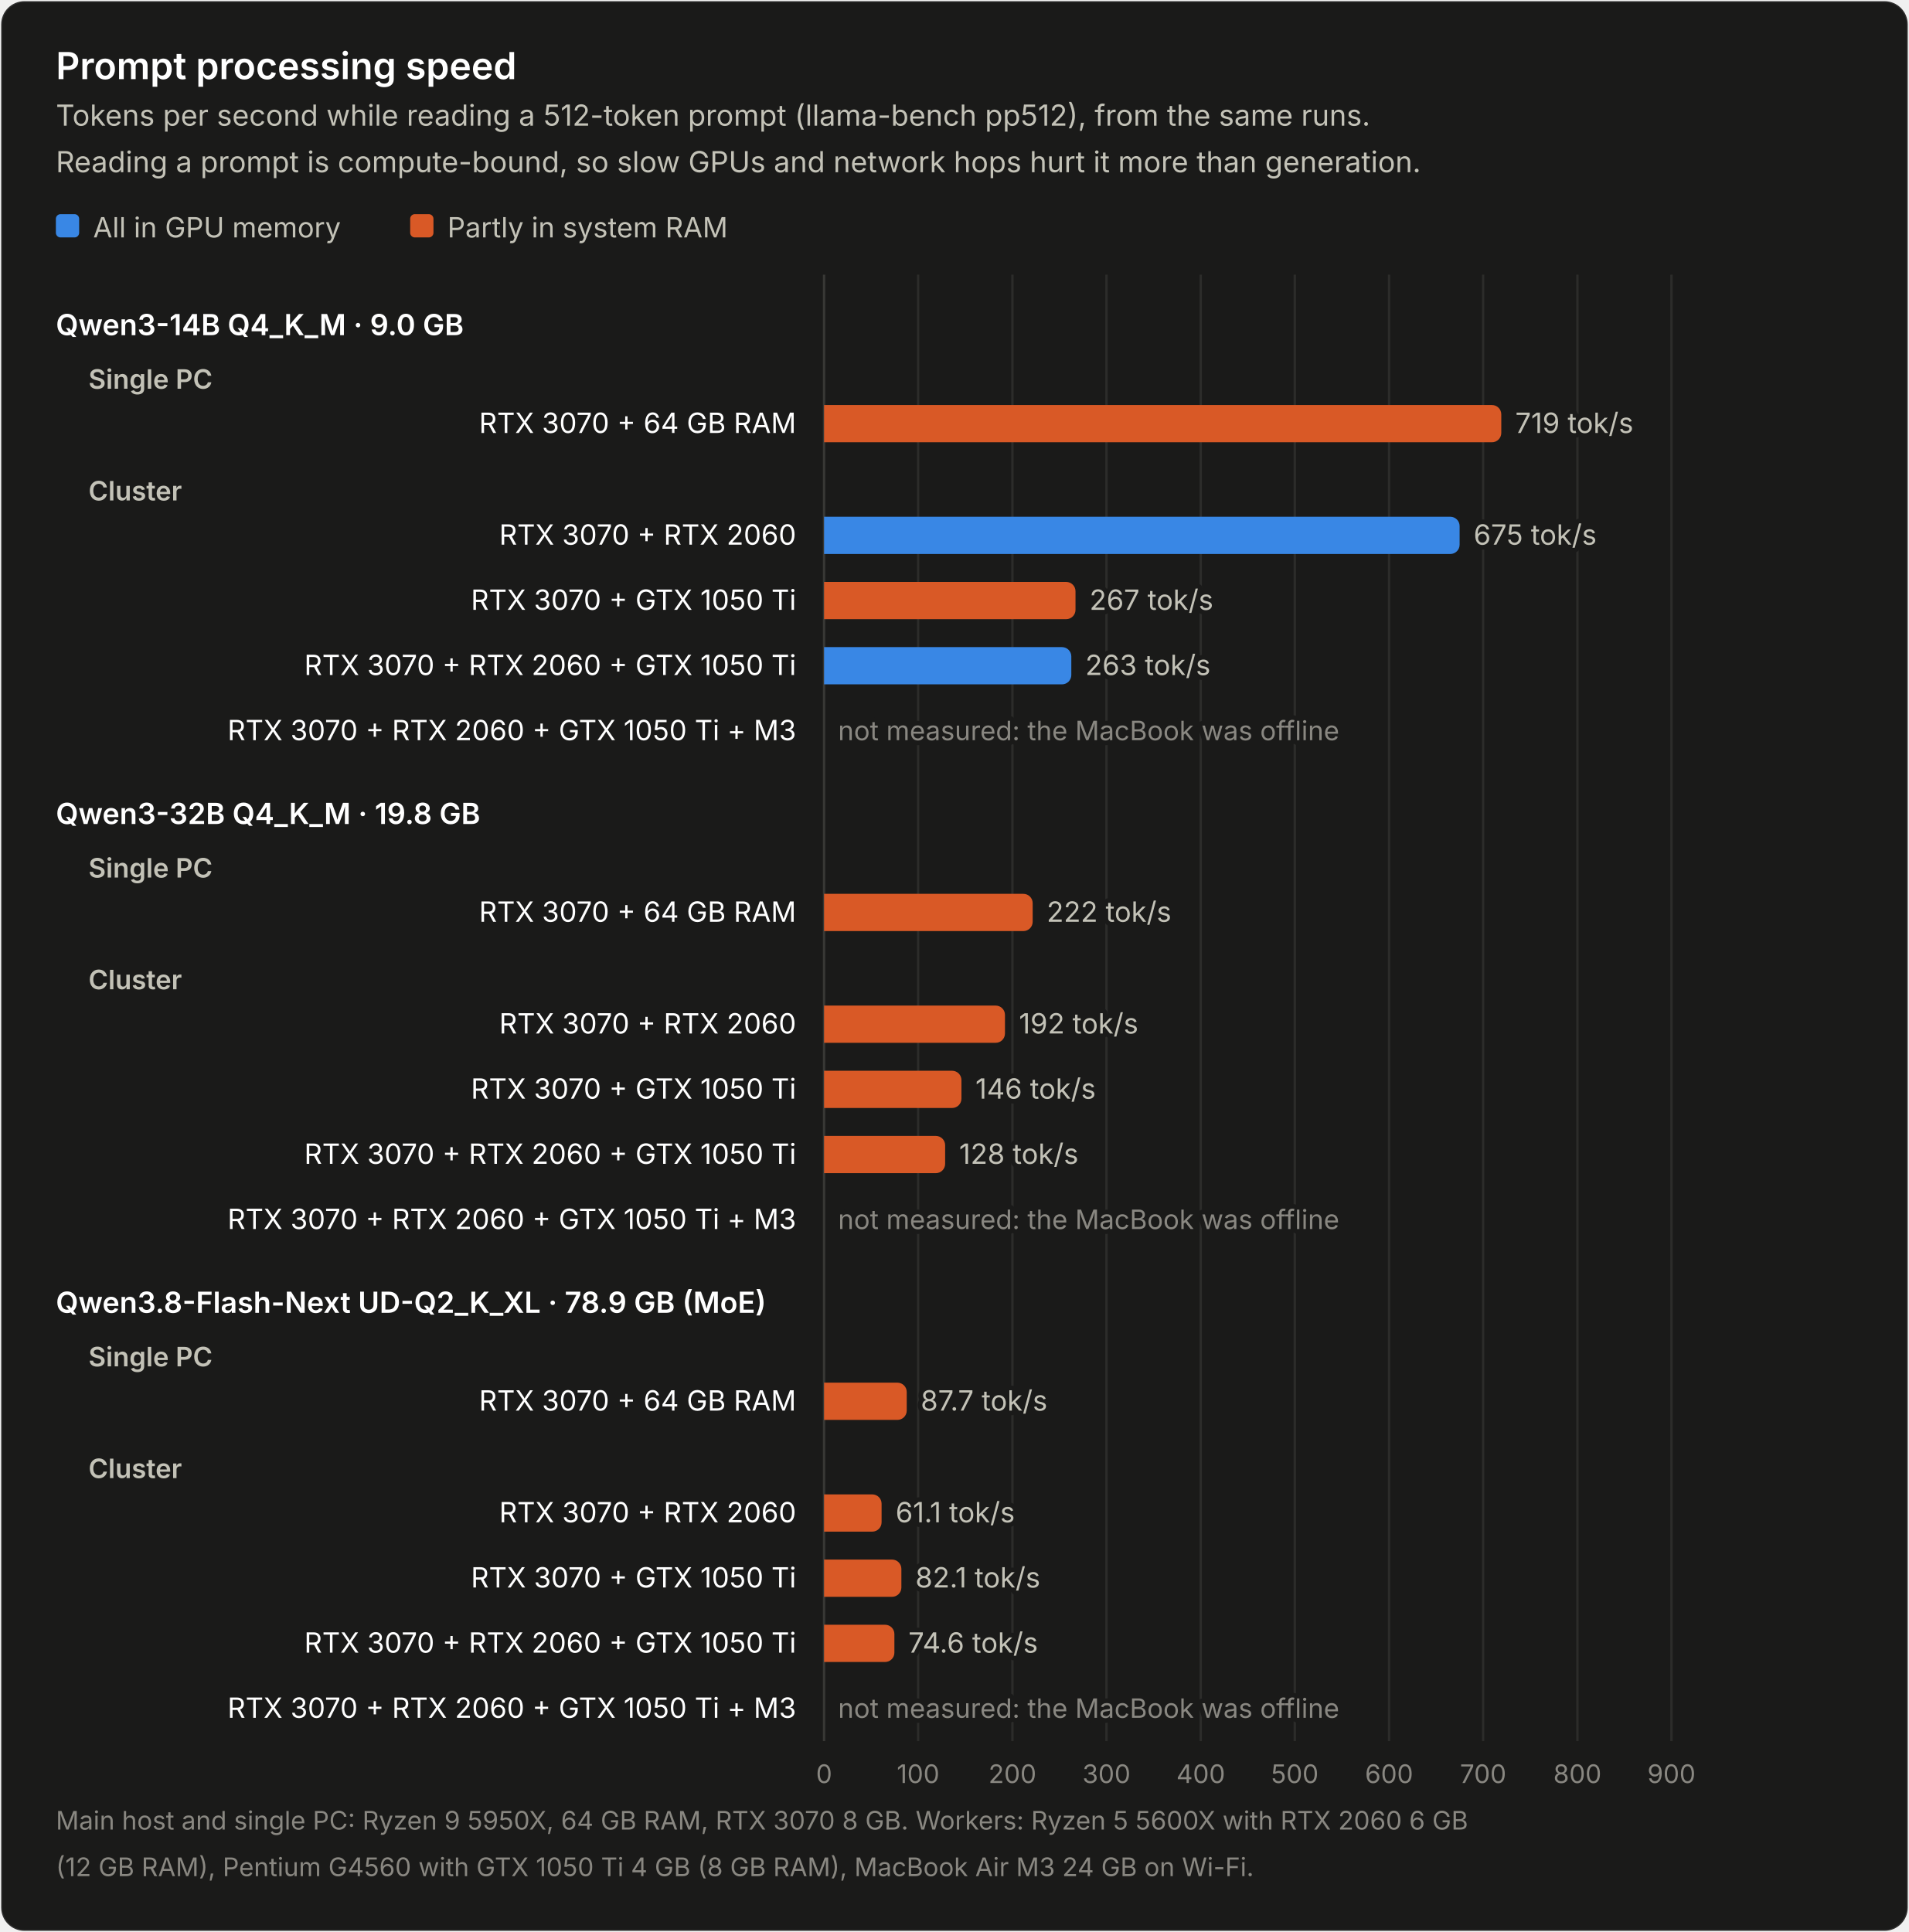
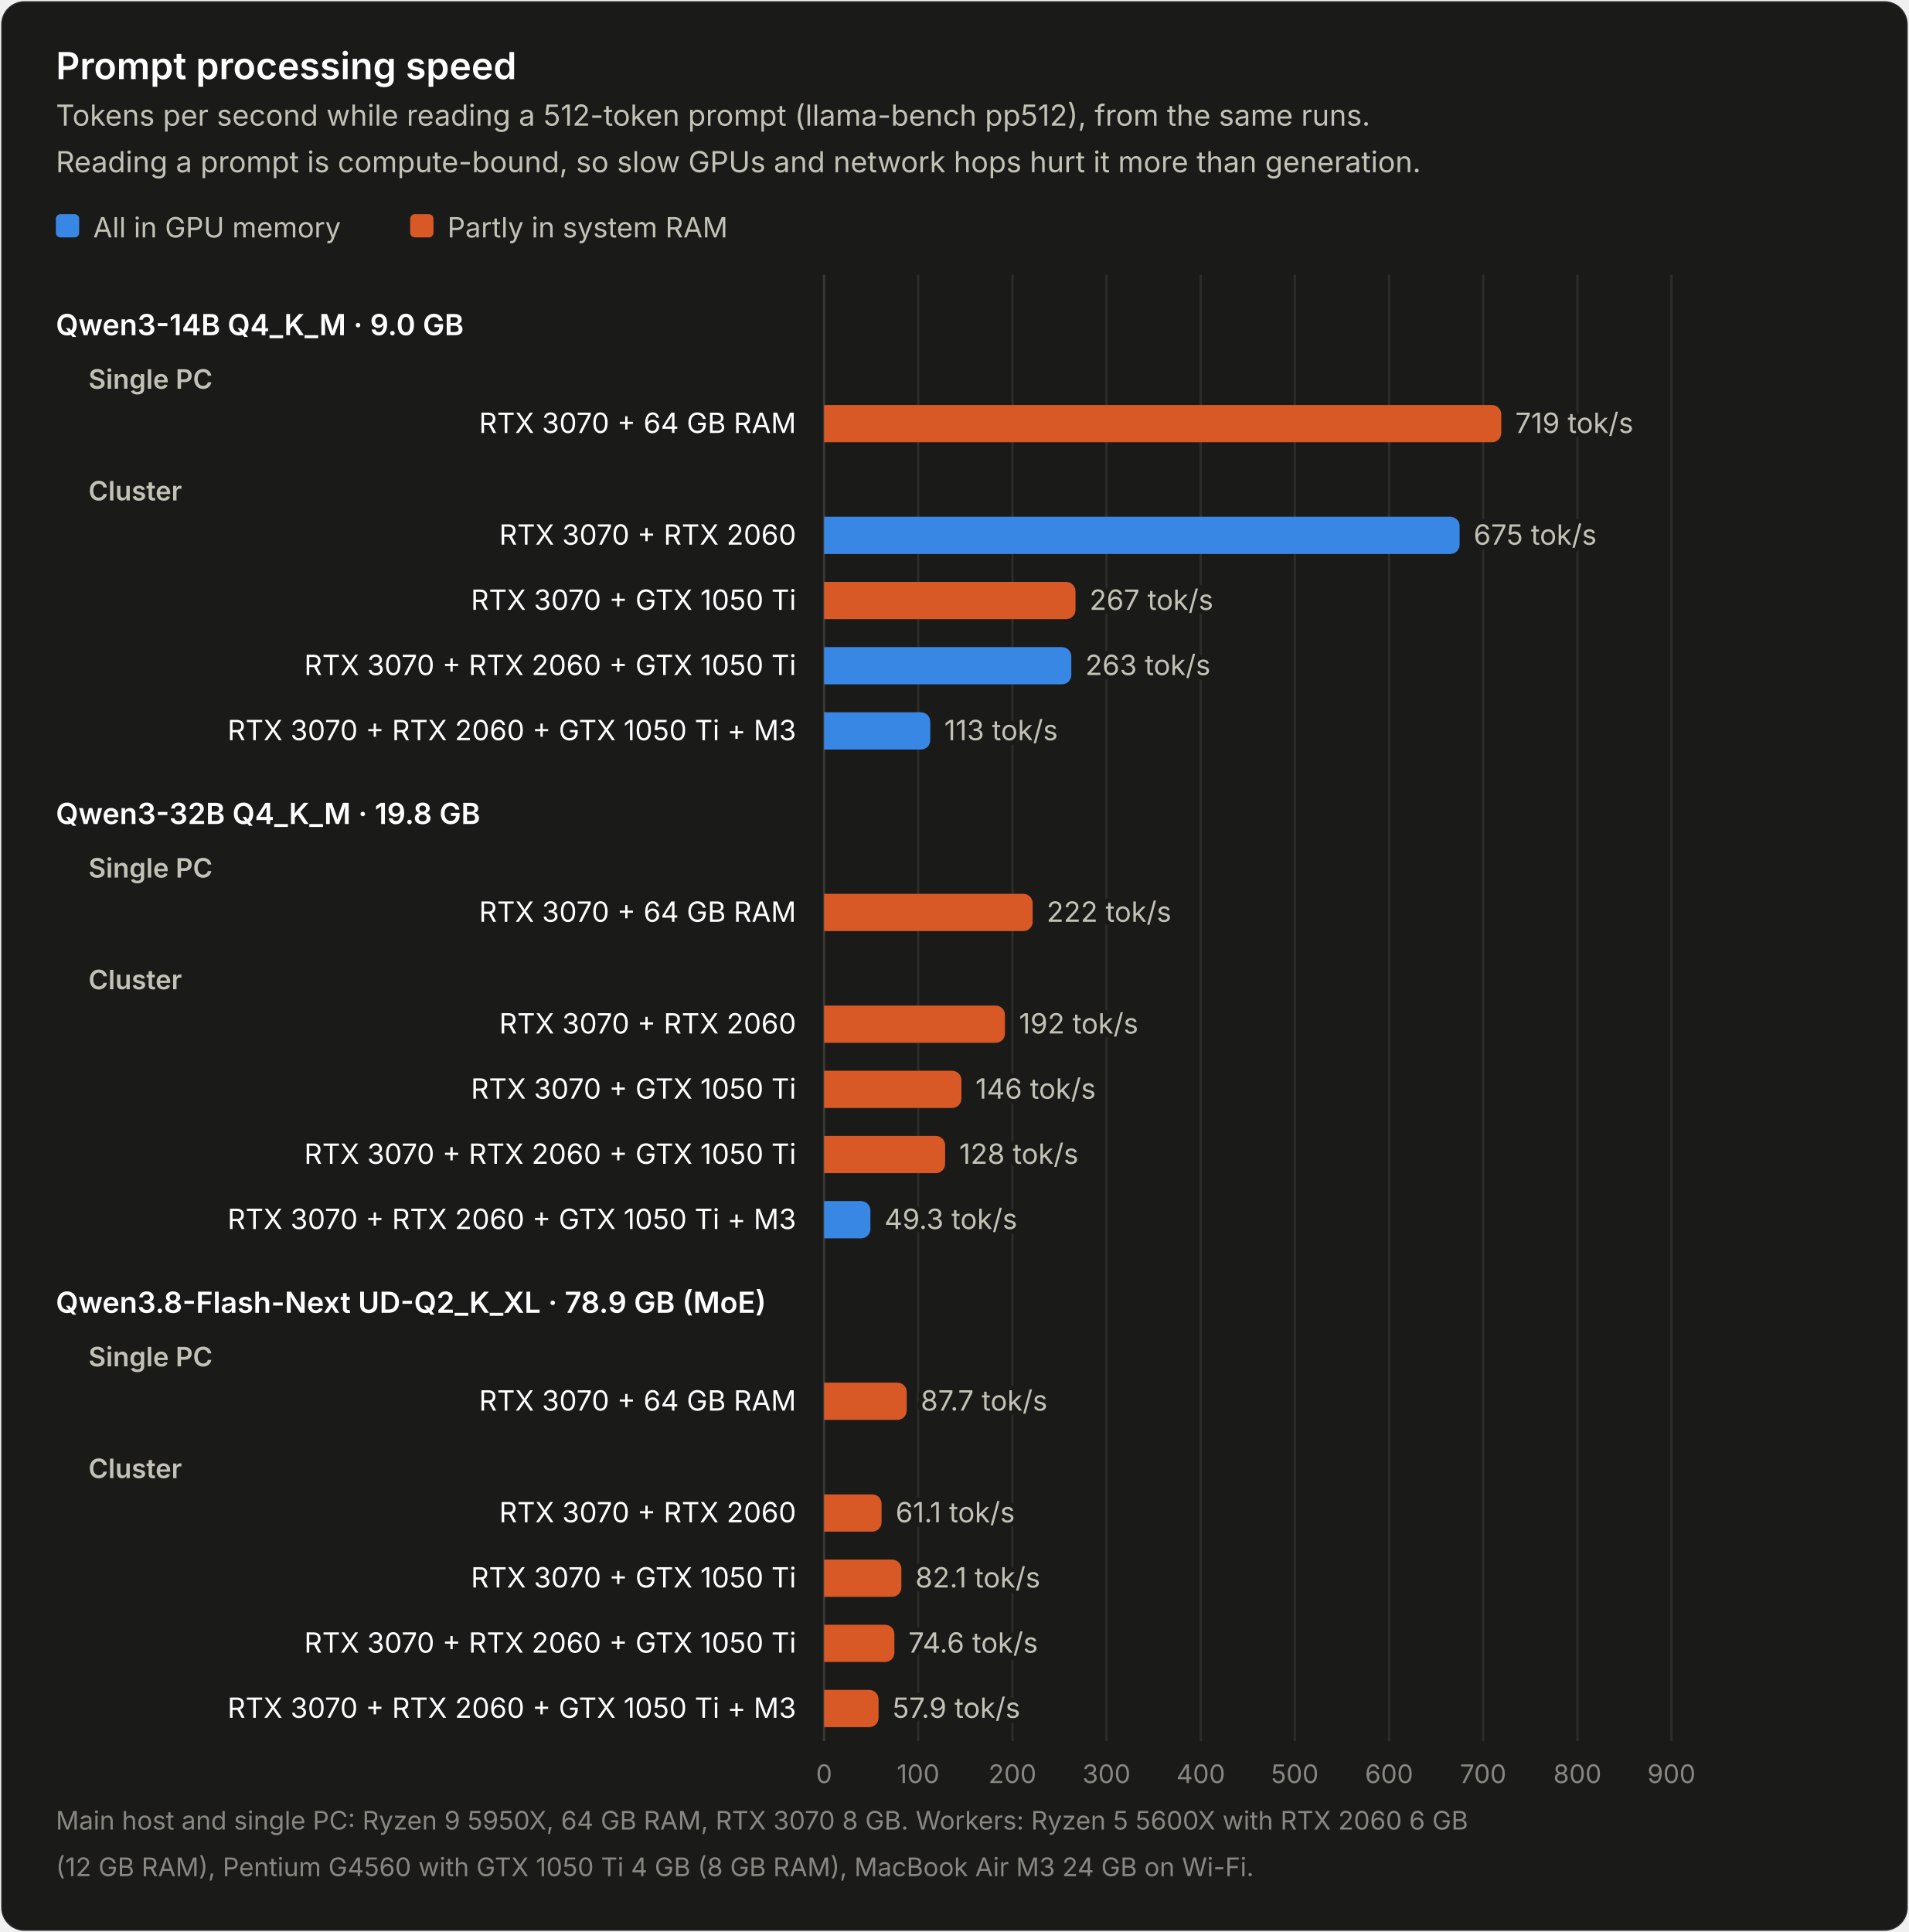
<svg xmlns="http://www.w3.org/2000/svg" width="820" height="830" viewBox="0 0 820 830" role="img" aria-labelledby="t-prompt-speed" font-family="system-ui, -apple-system, 'Segoe UI', sans-serif">
  <rect x="0.5" y="0.5" width="819" height="829" rx="10" fill="#1a1a19" stroke="rgba(255,255,255,0.10)" />
  <text x="24.0" y="34.0" font-size="16" font-weight="600" fill="#ffffff" text-anchor="start" style="">Prompt processing speed</text>
  <text x="24.0" y="54.0" font-size="12.5" font-weight="400" fill="#c3c2b7" text-anchor="start" style="">Tokens per second while reading a 512-token prompt (llama-bench pp512), from the same runs.</text>
  <text x="24.0" y="74.0" font-size="12.5" font-weight="400" fill="#c3c2b7" text-anchor="start" style="">Reading a prompt is compute-bound, so slow GPUs and network hops hurt it more than generation.</text>
  <rect x="24" y="92" width="10" height="10" rx="2" fill="#3987e5" />
  <text x="40.0" y="102.0" font-size="12" font-weight="400" fill="#c3c2b7" text-anchor="start" style="">All in GPU memory</text>
  <rect x="176.2" y="92" width="10" height="10" rx="2" fill="#d95926" />
  <text x="192.2" y="102.0" font-size="12" font-weight="400" fill="#c3c2b7" text-anchor="start" style="">Partly in system RAM</text>
  <line x1="354.0" y1="118.0" x2="354.0" y2="748.0" stroke="#383835" stroke-width="1" />
  <text x="354.0" y="766.0" font-size="11" font-weight="400" fill="#898781" text-anchor="middle" style="font-variant-numeric: tabular-nums;">0</text>
  <line x1="394.4" y1="118.0" x2="394.4" y2="748.0" stroke="#2c2c2a" stroke-width="1" />
  <text x="394.4" y="766.0" font-size="11" font-weight="400" fill="#898781" text-anchor="middle" style="font-variant-numeric: tabular-nums;">100</text>
  <line x1="434.9" y1="118.0" x2="434.9" y2="748.0" stroke="#2c2c2a" stroke-width="1" />
  <text x="434.9" y="766.0" font-size="11" font-weight="400" fill="#898781" text-anchor="middle" style="font-variant-numeric: tabular-nums;">200</text>
  <line x1="475.3" y1="118.0" x2="475.3" y2="748.0" stroke="#2c2c2a" stroke-width="1" />
  <text x="475.3" y="766.0" font-size="11" font-weight="400" fill="#898781" text-anchor="middle" style="font-variant-numeric: tabular-nums;">300</text>
  <line x1="515.8" y1="118.0" x2="515.8" y2="748.0" stroke="#2c2c2a" stroke-width="1" />
  <text x="515.8" y="766.0" font-size="11" font-weight="400" fill="#898781" text-anchor="middle" style="font-variant-numeric: tabular-nums;">400</text>
  <line x1="556.2" y1="118.0" x2="556.2" y2="748.0" stroke="#2c2c2a" stroke-width="1" />
  <text x="556.2" y="766.0" font-size="11" font-weight="400" fill="#898781" text-anchor="middle" style="font-variant-numeric: tabular-nums;">500</text>
  <line x1="596.7" y1="118.0" x2="596.7" y2="748.0" stroke="#2c2c2a" stroke-width="1" />
  <text x="596.7" y="766.0" font-size="11" font-weight="400" fill="#898781" text-anchor="middle" style="font-variant-numeric: tabular-nums;">600</text>
  <line x1="637.1" y1="118.0" x2="637.1" y2="748.0" stroke="#2c2c2a" stroke-width="1" />
  <text x="637.1" y="766.0" font-size="11" font-weight="400" fill="#898781" text-anchor="middle" style="font-variant-numeric: tabular-nums;">700</text>
  <line x1="677.6" y1="118.0" x2="677.6" y2="748.0" stroke="#2c2c2a" stroke-width="1" />
  <text x="677.6" y="766.0" font-size="11" font-weight="400" fill="#898781" text-anchor="middle" style="font-variant-numeric: tabular-nums;">800</text>
  <line x1="718.0" y1="118.0" x2="718.0" y2="748.0" stroke="#2c2c2a" stroke-width="1" />
  <text x="718.0" y="766.0" font-size="11" font-weight="400" fill="#898781" text-anchor="middle" style="font-variant-numeric: tabular-nums;">900</text>
  <text x="24.0" y="144.0" font-size="12.5" font-weight="600" fill="#ffffff" text-anchor="start" style="">Qwen3-14B Q4_K_M · 9.0 GB</text>
  <text x="38.0" y="167.0" font-size="11.5" font-weight="600" fill="#c3c2b7" text-anchor="start" style="">Single PC</text>
  <text x="342.0" y="186.0" font-size="12" font-weight="400" fill="#ffffff" text-anchor="end" style="">RTX 3070 + 64 GB RAM</text>
  <path d="M354.0,174.0 H640.9 A4.0,4.0 0 0 1 644.9,178.0 V186.0 A4.0,4.0 0 0 1 640.9,190.0 H354.0 Z" fill="#d95926" />
  <text x="650.9" y="186.0" font-size="12" font-weight="400" fill="#c3c2b7" text-anchor="start" style="font-variant-numeric: tabular-nums;" stroke="#1a1a19" stroke-width="4" stroke-linejoin="round" paint-order="stroke">719 tok/s</text>
  <text x="38.0" y="215.0" font-size="11.5" font-weight="600" fill="#c3c2b7" text-anchor="start" style="">Cluster</text>
  <text x="342.0" y="234.0" font-size="12" font-weight="400" fill="#ffffff" text-anchor="end" style="">RTX 3070 + RTX 2060</text>
  <path d="M354.0,222.0 H623.0 A4.0,4.0 0 0 1 627.0,226.0 V234.0 A4.0,4.0 0 0 1 623.0,238.0 H354.0 Z" fill="#3987e5" />
  <text x="633.0" y="234.0" font-size="12" font-weight="400" fill="#c3c2b7" text-anchor="start" style="font-variant-numeric: tabular-nums;" stroke="#1a1a19" stroke-width="4" stroke-linejoin="round" paint-order="stroke">675 tok/s</text>
  <text x="342.0" y="262.0" font-size="12" font-weight="400" fill="#ffffff" text-anchor="end" style="">RTX 3070 + GTX 1050 Ti</text>
  <path d="M354.0,250.0 H458.0 A4.0,4.0 0 0 1 462.0,254.0 V262.0 A4.0,4.0 0 0 1 458.0,266.0 H354.0 Z" fill="#d95926" />
  <text x="468.0" y="262.0" font-size="12" font-weight="400" fill="#c3c2b7" text-anchor="start" style="font-variant-numeric: tabular-nums;" stroke="#1a1a19" stroke-width="4" stroke-linejoin="round" paint-order="stroke">267 tok/s</text>
  <text x="342.0" y="290.0" font-size="12" font-weight="400" fill="#ffffff" text-anchor="end" style="">RTX 3070 + RTX 2060 + GTX 1050 Ti</text>
  <path d="M354.0,278.0 H456.2 A4.0,4.0 0 0 1 460.2,282.0 V290.0 A4.0,4.0 0 0 1 456.2,294.0 H354.0 Z" fill="#3987e5" />
  <text x="466.2" y="290.0" font-size="12" font-weight="400" fill="#c3c2b7" text-anchor="start" style="font-variant-numeric: tabular-nums;" stroke="#1a1a19" stroke-width="4" stroke-linejoin="round" paint-order="stroke">263 tok/s</text>
  <text x="342.0" y="318.0" font-size="12" font-weight="400" fill="#ffffff" text-anchor="end" style="">RTX 3070 + RTX 2060 + GTX 1050 Ti + M3</text>
-   <text x="360.0" y="318.0" font-size="11.5" font-weight="400" fill="#898781" text-anchor="start" style="" stroke="#1a1a19" stroke-width="4" stroke-linejoin="round" paint-order="stroke">not measured: the MacBook was offline</text>
+   <path d="M354.0,306.0 H395.6 A4.0,4.0 0 0 1 399.6,310.0 V318.0 A4.0,4.0 0 0 1 395.6,322.0 H354.0 Z" fill="#3987e5" />
+   <text x="405.6" y="318.0" font-size="12" font-weight="400" fill="#c3c2b7" text-anchor="start" style="font-variant-numeric: tabular-nums;" stroke="#1a1a19" stroke-width="4" stroke-linejoin="round" paint-order="stroke">113 tok/s</text>
  <text x="24.0" y="354.0" font-size="12.5" font-weight="600" fill="#ffffff" text-anchor="start" style="">Qwen3-32B Q4_K_M · 19.8 GB</text>
  <text x="38.0" y="377.0" font-size="11.5" font-weight="600" fill="#c3c2b7" text-anchor="start" style="">Single PC</text>
  <text x="342.0" y="396.0" font-size="12" font-weight="400" fill="#ffffff" text-anchor="end" style="">RTX 3070 + 64 GB RAM</text>
  <path d="M354.0,384.0 H439.6 A4.0,4.0 0 0 1 443.6,388.0 V396.0 A4.0,4.0 0 0 1 439.6,400.0 H354.0 Z" fill="#d95926" />
  <text x="449.6" y="396.0" font-size="12" font-weight="400" fill="#c3c2b7" text-anchor="start" style="font-variant-numeric: tabular-nums;" stroke="#1a1a19" stroke-width="4" stroke-linejoin="round" paint-order="stroke">222 tok/s</text>
  <text x="38.0" y="425.0" font-size="11.5" font-weight="600" fill="#c3c2b7" text-anchor="start" style="">Cluster</text>
  <text x="342.0" y="444.0" font-size="12" font-weight="400" fill="#ffffff" text-anchor="end" style="">RTX 3070 + RTX 2060</text>
  <path d="M354.0,432.0 H427.7 A4.0,4.0 0 0 1 431.7,436.0 V444.0 A4.0,4.0 0 0 1 427.7,448.0 H354.0 Z" fill="#d95926" />
  <text x="437.7" y="444.0" font-size="12" font-weight="400" fill="#c3c2b7" text-anchor="start" style="font-variant-numeric: tabular-nums;" stroke="#1a1a19" stroke-width="4" stroke-linejoin="round" paint-order="stroke">192 tok/s</text>
  <text x="342.0" y="472.0" font-size="12" font-weight="400" fill="#ffffff" text-anchor="end" style="">RTX 3070 + GTX 1050 Ti</text>
  <path d="M354.0,460.0 H409.0 A4.0,4.0 0 0 1 413.0,464.0 V472.0 A4.0,4.0 0 0 1 409.0,476.0 H354.0 Z" fill="#d95926" />
  <text x="419.0" y="472.0" font-size="12" font-weight="400" fill="#c3c2b7" text-anchor="start" style="font-variant-numeric: tabular-nums;" stroke="#1a1a19" stroke-width="4" stroke-linejoin="round" paint-order="stroke">146 tok/s</text>
  <text x="342.0" y="500.0" font-size="12" font-weight="400" fill="#ffffff" text-anchor="end" style="">RTX 3070 + RTX 2060 + GTX 1050 Ti</text>
  <path d="M354.0,488.0 H402.0 A4.0,4.0 0 0 1 406.0,492.0 V500.0 A4.0,4.0 0 0 1 402.0,504.0 H354.0 Z" fill="#d95926" />
  <text x="412.0" y="500.0" font-size="12" font-weight="400" fill="#c3c2b7" text-anchor="start" style="font-variant-numeric: tabular-nums;" stroke="#1a1a19" stroke-width="4" stroke-linejoin="round" paint-order="stroke">128 tok/s</text>
  <text x="342.0" y="528.0" font-size="12" font-weight="400" fill="#ffffff" text-anchor="end" style="">RTX 3070 + RTX 2060 + GTX 1050 Ti + M3</text>
-   <text x="360.0" y="528.0" font-size="11.5" font-weight="400" fill="#898781" text-anchor="start" style="" stroke="#1a1a19" stroke-width="4" stroke-linejoin="round" paint-order="stroke">not measured: the MacBook was offline</text>
+   <path d="M354.0,516.0 H369.9 A4.0,4.0 0 0 1 373.9,520.0 V528.0 A4.0,4.0 0 0 1 369.9,532.0 H354.0 Z" fill="#3987e5" />
+   <text x="379.9" y="528.0" font-size="12" font-weight="400" fill="#c3c2b7" text-anchor="start" style="font-variant-numeric: tabular-nums;" stroke="#1a1a19" stroke-width="4" stroke-linejoin="round" paint-order="stroke">49.3 tok/s</text>
  <text x="24.0" y="564.0" font-size="12.5" font-weight="600" fill="#ffffff" text-anchor="start" style="">Qwen3.8-Flash-Next UD-Q2_K_XL · 78.9 GB (MoE)</text>
  <text x="38.0" y="587.0" font-size="11.5" font-weight="600" fill="#c3c2b7" text-anchor="start" style="">Single PC</text>
  <text x="342.0" y="606.0" font-size="12" font-weight="400" fill="#ffffff" text-anchor="end" style="">RTX 3070 + 64 GB RAM</text>
  <path d="M354.0,594.0 H385.5 A4.0,4.0 0 0 1 389.5,598.0 V606.0 A4.0,4.0 0 0 1 385.5,610.0 H354.0 Z" fill="#d95926" />
  <text x="395.5" y="606.0" font-size="12" font-weight="400" fill="#c3c2b7" text-anchor="start" style="font-variant-numeric: tabular-nums;" stroke="#1a1a19" stroke-width="4" stroke-linejoin="round" paint-order="stroke">87.7 tok/s</text>
  <text x="38.0" y="635.0" font-size="11.5" font-weight="600" fill="#c3c2b7" text-anchor="start" style="">Cluster</text>
  <text x="342.0" y="654.0" font-size="12" font-weight="400" fill="#ffffff" text-anchor="end" style="">RTX 3070 + RTX 2060</text>
  <path d="M354.0,642.0 H374.7 A4.0,4.0 0 0 1 378.7,646.0 V654.0 A4.0,4.0 0 0 1 374.7,658.0 H354.0 Z" fill="#d95926" />
  <text x="384.7" y="654.0" font-size="12" font-weight="400" fill="#c3c2b7" text-anchor="start" style="font-variant-numeric: tabular-nums;" stroke="#1a1a19" stroke-width="4" stroke-linejoin="round" paint-order="stroke">61.1 tok/s</text>
  <text x="342.0" y="682.0" font-size="12" font-weight="400" fill="#ffffff" text-anchor="end" style="">RTX 3070 + GTX 1050 Ti</text>
  <path d="M354.0,670.0 H383.2 A4.0,4.0 0 0 1 387.2,674.0 V682.0 A4.0,4.0 0 0 1 383.2,686.0 H354.0 Z" fill="#d95926" />
  <text x="393.2" y="682.0" font-size="12" font-weight="400" fill="#c3c2b7" text-anchor="start" style="font-variant-numeric: tabular-nums;" stroke="#1a1a19" stroke-width="4" stroke-linejoin="round" paint-order="stroke">82.1 tok/s</text>
  <text x="342.0" y="710.0" font-size="12" font-weight="400" fill="#ffffff" text-anchor="end" style="">RTX 3070 + RTX 2060 + GTX 1050 Ti</text>
  <path d="M354.0,698.0 H380.2 A4.0,4.0 0 0 1 384.2,702.0 V710.0 A4.0,4.0 0 0 1 380.2,714.0 H354.0 Z" fill="#d95926" />
  <text x="390.2" y="710.0" font-size="12" font-weight="400" fill="#c3c2b7" text-anchor="start" style="font-variant-numeric: tabular-nums;" stroke="#1a1a19" stroke-width="4" stroke-linejoin="round" paint-order="stroke">74.6 tok/s</text>
  <text x="342.0" y="738.0" font-size="12" font-weight="400" fill="#ffffff" text-anchor="end" style="">RTX 3070 + RTX 2060 + GTX 1050 Ti + M3</text>
-   <text x="360.0" y="738.0" font-size="11.5" font-weight="400" fill="#898781" text-anchor="start" style="" stroke="#1a1a19" stroke-width="4" stroke-linejoin="round" paint-order="stroke">not measured: the MacBook was offline</text>
+   <path d="M354.0,726.0 H373.4 A4.0,4.0 0 0 1 377.4,730.0 V738.0 A4.0,4.0 0 0 1 373.4,742.0 H354.0 Z" fill="#d95926" />
+   <text x="383.4" y="738.0" font-size="12" font-weight="400" fill="#c3c2b7" text-anchor="start" style="font-variant-numeric: tabular-nums;" stroke="#1a1a19" stroke-width="4" stroke-linejoin="round" paint-order="stroke">57.9 tok/s</text>
  <text x="24.0" y="786.0" font-size="11" font-weight="400" fill="#898781" text-anchor="start" style="">Main host and single PC: Ryzen 9 5950X, 64 GB RAM, RTX 3070 8 GB. Workers: Ryzen 5 5600X with RTX 2060 6 GB</text>
  <text x="24.0" y="806.0" font-size="11" font-weight="400" fill="#898781" text-anchor="start" style="">(12 GB RAM), Pentium G4560 with GTX 1050 Ti 4 GB (8 GB RAM), MacBook Air M3 24 GB on Wi-Fi.</text>
</svg>
